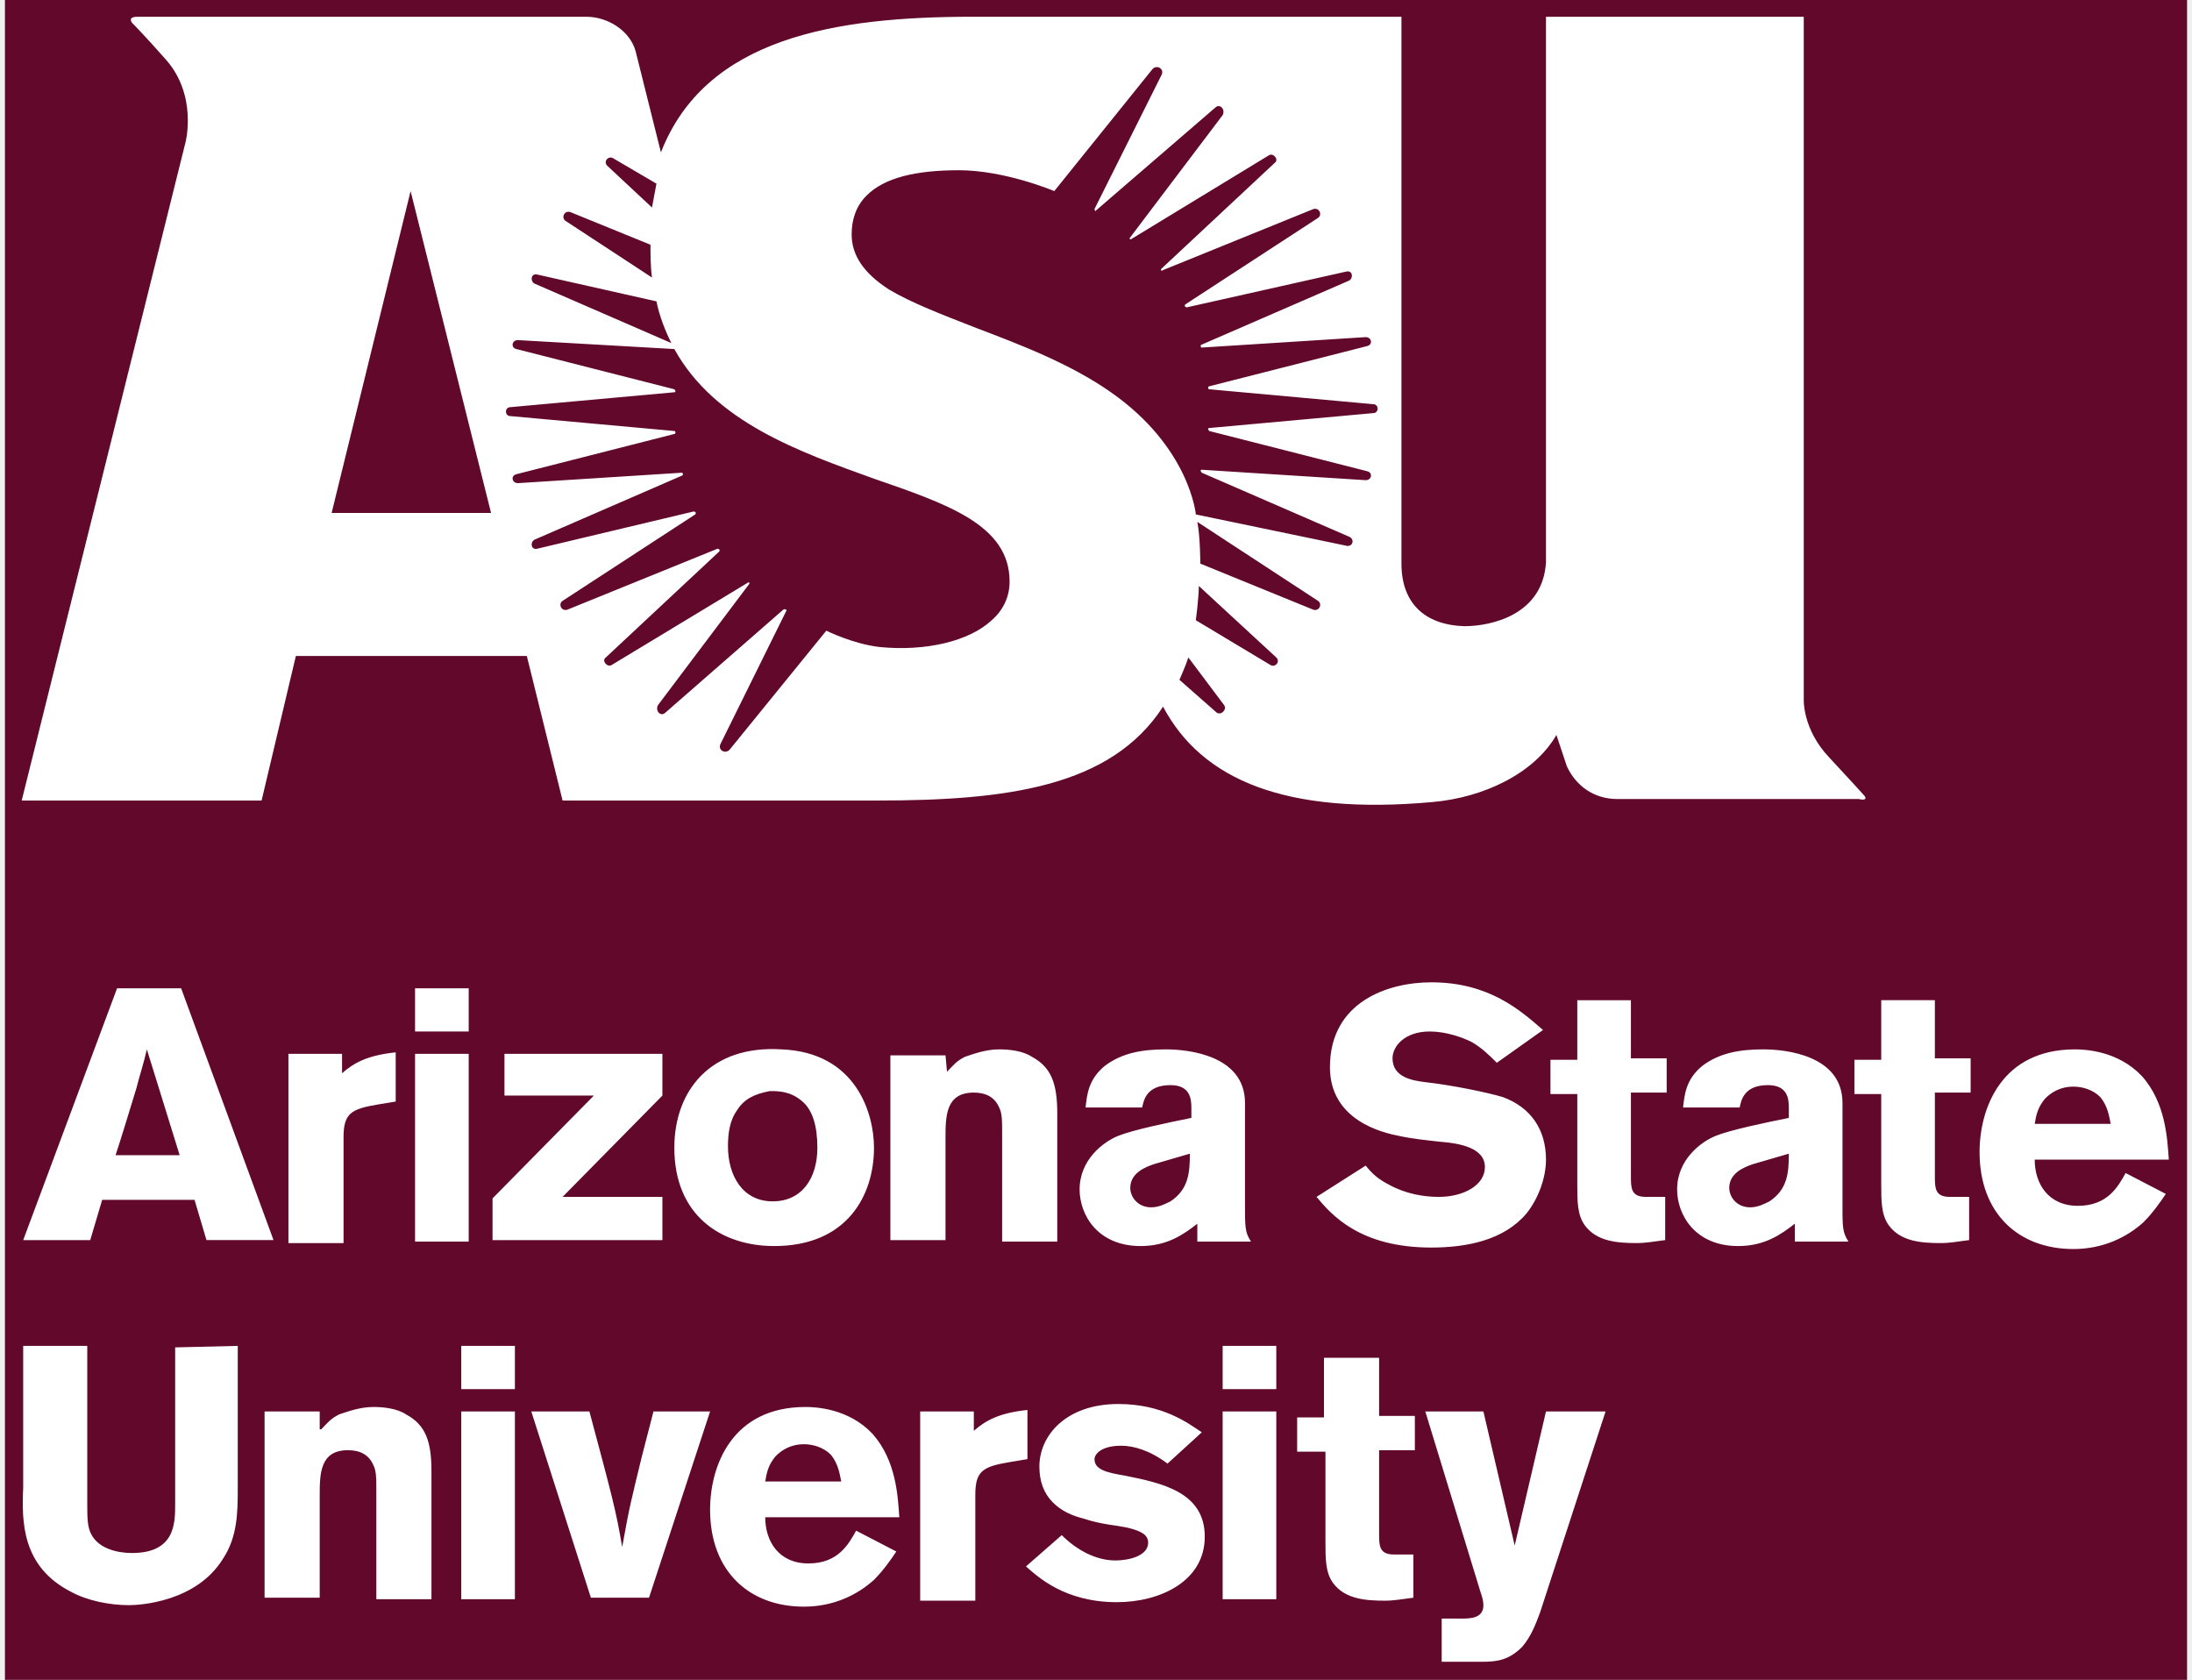
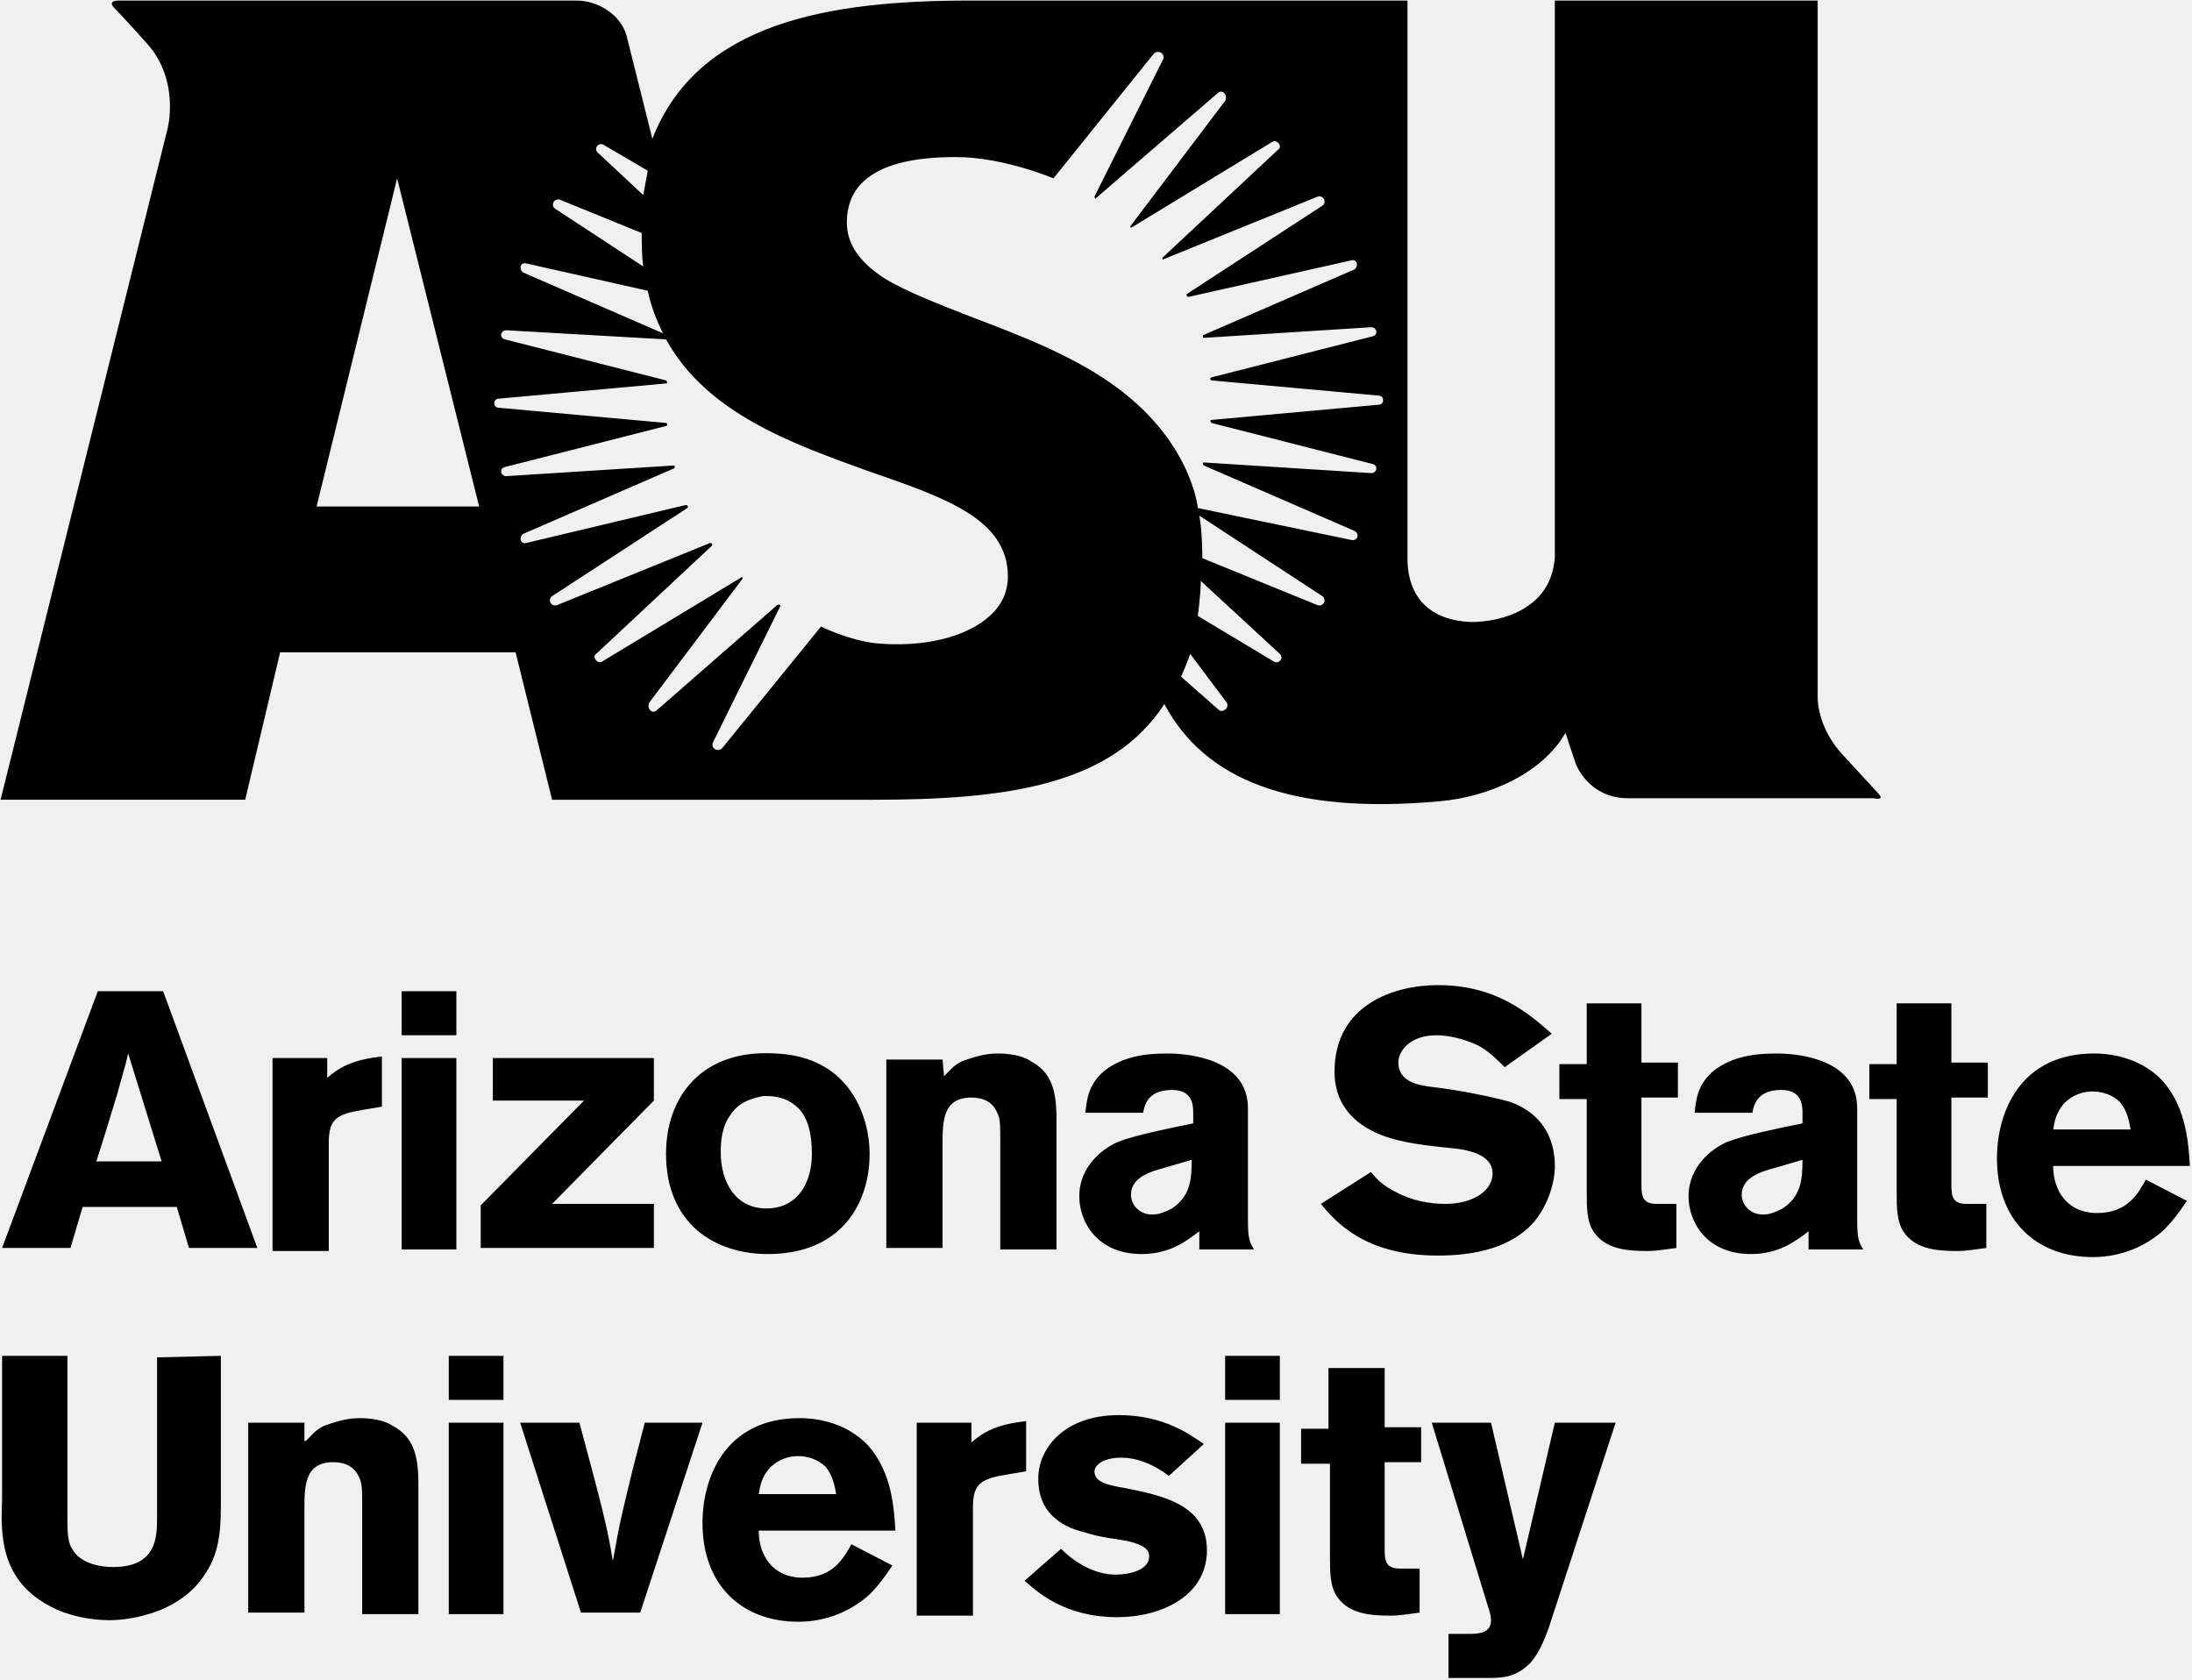
- <svg xmlns="http://www.w3.org/2000/svg" width="398" height="305" viewBox="-3 -3 404 311">
-   <g id="deeditor_bgCarrier" stroke-width="0">
-     <rect id="dee_c_e" x="-3" y="-3" width="404" height="311" rx="0" fill="#61082b" strokewidth="0" />
-   </g>
+ <svg xmlns="http://www.w3.org/2000/svg" width="398" height="305" viewBox="0 0 398 305">
  <g transform="translate(-1 -1)">
    <g transform="translate(0 179.31)">
-       <path d="M30.62 1.655l17.104 46.62H35.31l-2.207-7.447H16l-2.207 7.448H1.38l17.38-46.62H30.62zm-6.344 11.31c-.552 2.483-1.38 4.966-1.931 7.173-1.104 3.586-2.759 9.103-3.862 12.414h11.862l-6.07-19.586zm36.138 4.414c2.207-1.93 4.69-3.31 9.93-3.862v9.104l-3.31.551c-4.965.828-6.344 1.656-6.344 6.07v19.586H50.483V13.793h9.93v3.586zM73.93 1.655h9.931v8h-9.931v-8zm0 12.138h9.931v34.759h-9.931V13.793z" fill="#ffffff" />
-       <path d="M90.207 13.793L119.724 13.793 119.724 21.517 101.241 40.276 119.724 40.276 119.724 48.276 88.276 48.276 88.276 40.552 107.034 21.517 90.483 21.517 90.483 13.793z" fill="#ffffff" />
-       <path d="M158.897 31.172c0 8.828-4.966 18.207-18.483 18.207-9.655 0-18.483-5.517-18.483-18.207 0-10.482 6.62-19.034 19.862-18.206 13.793.551 17.104 11.862 17.104 18.206zm-25.38-6.896c-1.38 1.93-1.655 4.414-1.655 6.62 0 5.518 2.759 10.207 8.276 10.207 5.517 0 8.276-4.413 8.276-9.93 0-3.863-.828-6.897-2.759-8.552-2.207-1.931-4.414-1.931-6.069-1.931-2.758.551-4.69 1.379-6.069 3.586zm38.897-7.173c1.103-1.103 1.655-1.93 3.31-2.758 1.655-.552 3.862-1.38 6.345-1.38 1.931 0 4.414.276 6.069 1.38 3.586 1.93 4.69 4.965 4.69 10.483v23.724H182.62V28.966c0-3.035 0-4.138-.552-5.242-.828-1.93-2.483-2.758-4.69-2.758-5.241 0-5.241 4.413-5.241 8.551v18.759H161.93V14.069h10.207l.276 3.034zm25.655 6.621c.276-2.483.552-5.241 3.586-7.724 3.31-2.483 7.173-3.034 11.31-3.034 4.138 0 14.621 1.103 14.621 9.93v20.138c0 3.587.276 4.138 1.104 5.518h-9.931v-3.31c-2.483 1.93-5.518 4.137-10.483 4.137-8 0-11.31-5.793-11.31-10.482 0-5.518 4.413-8.828 7.172-9.931 2.759-1.104 9.38-2.483 13.517-3.31v-1.932c0-1.655-.276-4.138-3.862-4.138-4.414 0-4.965 2.759-5.241 4.138h-10.483zm12.69 10.483c-1.656.552-4.414 1.655-4.414 4.414 0 1.655 1.38 3.586 3.862 3.586 1.38 0 2.483-.552 3.586-1.104 3.31-2.206 3.586-5.24 3.586-8.827l-6.62 1.93zm39.172.276c1.103 1.38 2.207 2.483 4.414 3.586 3.034 1.655 6.345 2.207 9.103 2.207 4.69 0 8.552-2.207 8.552-5.517 0-3.587-4.69-4.414-8.276-4.69-2.483-.276-5.241-.552-7.724-1.103-2.759-.552-12.69-2.76-12.69-12.69C243.31 4.138 254.07.552 262.07.552c10.759 0 16.552 5.241 20.69 8.827l-8.552 6.07c-1.38-1.38-2.759-2.76-4.69-3.863-1.655-.827-4.69-1.93-7.724-1.93-4.69 0-6.896 2.758-6.896 4.965 0 3.586 3.862 4.138 6.069 4.413 4.965.552 11.586 1.932 14.344 2.76 5.242 1.93 8 6.068 8 11.585 0 3.31-1.379 7.173-3.586 9.931-4.138 4.966-11.034 6.345-17.655 6.345-13.241 0-18.483-6.069-21.241-9.38l9.103-5.792zm38.897-30.62h10.206V14.62h6.621v6.345h-6.62v15.448c0 2.207 0 3.862 2.758 3.862h3.586v8c-2.207.276-3.586.552-5.241.552-3.586 0-7.448-.276-9.655-3.31-1.38-1.932-1.38-4.415-1.38-7.725V21.241h-4.965v-6.344h4.965V3.862h-.275zm19.862 19.861c.276-2.483.551-5.241 3.586-7.724 3.31-2.483 7.172-3.034 11.31-3.034 4.138 0 14.62 1.103 14.62 9.93v20.138c0 3.587.277 4.138 1.104 5.518h-9.93v-3.31c-2.483 1.93-5.518 4.137-10.483 4.137-8 0-11.31-5.793-11.31-10.482 0-5.518 4.413-8.828 7.172-9.931 2.758-1.104 9.379-2.483 13.517-3.31v-1.932c0-1.655-.276-4.138-3.862-4.138-4.414 0-4.966 2.759-5.242 4.138H308.69zm12.965 10.483c-1.655.552-4.414 1.655-4.414 4.414 0 1.655 1.38 3.586 3.862 3.586 1.38 0 2.483-.552 3.587-1.104 3.31-2.206 3.586-5.24 3.586-8.827l-6.62 1.93zm23.448-30.345h10.207v10.759h6.621v6.345h-6.62v15.448c0 2.207 0 3.862 2.758 3.862h3.586v8c-2.207.276-3.586.552-5.241.552-3.586 0-7.448-.276-9.655-3.31-1.38-1.932-1.38-4.415-1.38-7.725V21.241h-4.965v-6.344h4.965V3.862h-.276zm52.966 35.862c-1.103 1.655-2.483 3.586-4.138 5.242-3.034 2.758-7.448 4.965-12.965 4.965-10.207 0-17.38-6.62-17.38-17.931 0-8.276 4.138-19.034 17.655-19.034 1.931 0 8 .275 12.414 4.965 4.414 4.966 4.69 11.586 4.966 15.448h-24.828c0 4.414 2.483 8.552 8 8.552 5.517 0 7.448-3.586 8.828-6.069l7.448 3.862zM387.862 26.76c-.276-1.38-.552-3.31-1.931-4.966-1.38-1.38-3.31-1.93-4.965-1.93-2.483 0-4.138 1.103-5.242 2.206-1.38 1.655-1.655 3.034-1.93 4.69h14.068z" fill="#ffffff" />
+       <path d="M30.62 1.655l17.104 46.62H35.31l-2.207-7.447H16l-2.207 7.448H1.38l17.38-46.62H30.62zm-6.344 11.31c-.552 2.483-1.38 4.966-1.931 7.173-1.104 3.586-2.759 9.103-3.862 12.414h11.862l-6.07-19.586zm36.138 4.414c2.207-1.93 4.69-3.31 9.93-3.862v9.104l-3.31.551c-4.965.828-6.344 1.656-6.344 6.07v19.586H50.483V13.793h9.93v3.586zM73.93 1.655h9.931v8h-9.931v-8zm0 12.138h9.931v34.759h-9.931V13.793z" />
+       <path d="M90.207 13.793L119.724 13.793 119.724 21.517 101.241 40.276 119.724 40.276 119.724 48.276 88.276 48.276 88.276 40.552 107.034 21.517 90.483 21.517 90.483 13.793z" />
+       <path d="M158.897 31.172c0 8.828-4.966 18.207-18.483 18.207-9.655 0-18.483-5.517-18.483-18.207 0-10.482 6.62-19.034 19.862-18.206 13.793.551 17.104 11.862 17.104 18.206zm-25.38-6.896c-1.38 1.93-1.655 4.414-1.655 6.62 0 5.518 2.759 10.207 8.276 10.207 5.517 0 8.276-4.413 8.276-9.93 0-3.863-.828-6.897-2.759-8.552-2.207-1.931-4.414-1.931-6.069-1.931-2.758.551-4.69 1.379-6.069 3.586zm38.897-7.173c1.103-1.103 1.655-1.93 3.31-2.758 1.655-.552 3.862-1.38 6.345-1.38 1.931 0 4.414.276 6.069 1.38 3.586 1.93 4.69 4.965 4.69 10.483v23.724H182.62V28.966c0-3.035 0-4.138-.552-5.242-.828-1.93-2.483-2.758-4.69-2.758-5.241 0-5.241 4.413-5.241 8.551v18.759H161.93V14.069h10.207l.276 3.034zm25.655 6.621c.276-2.483.552-5.241 3.586-7.724 3.31-2.483 7.173-3.034 11.31-3.034 4.138 0 14.621 1.103 14.621 9.93v20.138c0 3.587.276 4.138 1.104 5.518h-9.931v-3.31c-2.483 1.93-5.518 4.137-10.483 4.137-8 0-11.31-5.793-11.31-10.482 0-5.518 4.413-8.828 7.172-9.931 2.759-1.104 9.38-2.483 13.517-3.31v-1.932c0-1.655-.276-4.138-3.862-4.138-4.414 0-4.965 2.759-5.241 4.138h-10.483zm12.69 10.483c-1.656.552-4.414 1.655-4.414 4.414 0 1.655 1.38 3.586 3.862 3.586 1.38 0 2.483-.552 3.586-1.104 3.31-2.206 3.586-5.24 3.586-8.827l-6.62 1.93zm39.172.276c1.103 1.38 2.207 2.483 4.414 3.586 3.034 1.655 6.345 2.207 9.103 2.207 4.69 0 8.552-2.207 8.552-5.517 0-3.587-4.69-4.414-8.276-4.69-2.483-.276-5.241-.552-7.724-1.103-2.759-.552-12.69-2.76-12.69-12.69C243.31 4.138 254.07.552 262.07.552c10.759 0 16.552 5.241 20.69 8.827l-8.552 6.07c-1.38-1.38-2.759-2.76-4.69-3.863-1.655-.827-4.69-1.93-7.724-1.93-4.69 0-6.896 2.758-6.896 4.965 0 3.586 3.862 4.138 6.069 4.413 4.965.552 11.586 1.932 14.344 2.76 5.242 1.93 8 6.068 8 11.585 0 3.31-1.379 7.173-3.586 9.931-4.138 4.966-11.034 6.345-17.655 6.345-13.241 0-18.483-6.069-21.241-9.38l9.103-5.792zm38.897-30.62h10.206V14.62h6.621v6.345h-6.62v15.448c0 2.207 0 3.862 2.758 3.862h3.586v8c-2.207.276-3.586.552-5.241.552-3.586 0-7.448-.276-9.655-3.31-1.38-1.932-1.38-4.415-1.38-7.725V21.241h-4.965v-6.344h4.965V3.862h-.275zm19.862 19.861c.276-2.483.551-5.241 3.586-7.724 3.31-2.483 7.172-3.034 11.31-3.034 4.138 0 14.62 1.103 14.62 9.93v20.138c0 3.587.277 4.138 1.104 5.518h-9.93v-3.31c-2.483 1.93-5.518 4.137-10.483 4.137-8 0-11.31-5.793-11.31-10.482 0-5.518 4.413-8.828 7.172-9.931 2.758-1.104 9.379-2.483 13.517-3.31v-1.932c0-1.655-.276-4.138-3.862-4.138-4.414 0-4.966 2.759-5.242 4.138H308.69zm12.965 10.483c-1.655.552-4.414 1.655-4.414 4.414 0 1.655 1.38 3.586 3.862 3.586 1.38 0 2.483-.552 3.587-1.104 3.31-2.206 3.586-5.24 3.586-8.827l-6.62 1.93zm23.448-30.345h10.207v10.759h6.621v6.345h-6.62v15.448c0 2.207 0 3.862 2.758 3.862h3.586v8c-2.207.276-3.586.552-5.241.552-3.586 0-7.448-.276-9.655-3.31-1.38-1.932-1.38-4.415-1.38-7.725V21.241h-4.965v-6.344h4.965V3.862h-.276zm52.966 35.862c-1.103 1.655-2.483 3.586-4.138 5.242-3.034 2.758-7.448 4.965-12.965 4.965-10.207 0-17.38-6.62-17.38-17.931 0-8.276 4.138-19.034 17.655-19.034 1.931 0 8 .275 12.414 4.965 4.414 4.966 4.69 11.586 4.966 15.448h-24.828c0 4.414 2.483 8.552 8 8.552 5.517 0 7.448-3.586 8.828-6.069l7.448 3.862zM387.862 26.76c-.276-1.38-.552-3.31-1.931-4.966-1.38-1.38-3.31-1.93-4.965-1.93-2.483 0-4.138 1.103-5.242 2.206-1.38 1.655-1.655 3.034-1.93 4.69h14.068z" />
      <g>
-         <path d="M41.103 67.862V94.07c0 4.414 0 9.103-2.758 13.241-4.966 8-15.448 8.552-17.38 8.552-3.586 0-7.724-.828-10.758-2.483-9.104-4.69-9.104-12.965-8.828-19.31V67.862h11.862v29.241c0 2.483 0 4.414.828 5.794 1.38 2.482 4.69 3.31 7.448 3.31 8 0 8-5.517 8-9.104V68.138l11.586-.276zM56.552 83.31c1.103-1.103 1.655-1.93 3.31-2.758 1.655-.552 3.862-1.38 6.345-1.38 1.93 0 4.414.276 6.069 1.38 3.586 1.93 4.69 4.965 4.69 10.482v23.725H66.759V95.172c0-3.034 0-4.138-.552-5.241-.828-1.931-2.483-2.759-4.69-2.759-5.241 0-5.241 4.414-5.241 8.552v18.759H46.069V80h10.207v3.31h.276zm25.93-15.448h9.932v8h-9.931v-8zm0 12.138h9.932v34.759h-9.931V80zm12.966 0h10.759c4.138 15.448 4.965 18.483 6.069 25.103 1.38-7.724 1.655-8.551 3.586-16.551L118.07 80h10.483l-11.31 34.483h-10.76L95.449 80zm67.586 25.931c-1.103 1.655-2.482 3.586-4.137 5.241-3.035 2.759-7.449 4.966-12.966 4.966-10.207 0-17.38-6.62-17.38-17.931 0-8.276 4.139-19.035 17.656-19.035 1.93 0 8 .276 12.414 4.966 4.413 4.965 4.69 11.586 4.965 15.448H138.76c0 4.414 2.482 8.552 8 8.552 5.517 0 7.448-3.586 8.827-6.069l7.448 3.862zm-10.206-12.965c-.276-1.38-.552-3.31-1.931-4.966-1.38-1.38-3.31-1.931-4.966-1.931-2.483 0-4.138 1.103-5.241 2.207-1.38 1.655-1.656 3.034-1.931 4.69h14.069zm24.551-9.38c2.207-1.93 4.69-3.31 9.931-3.862v9.104l-3.31.551c-4.966.828-6.345 1.655-6.345 6.07v19.585h-10.207V80h9.931v3.586zm16.276 19.31c2.759 2.76 6.345 4.69 9.931 4.69 2.483 0 6.07-.827 6.07-3.31 0-1.104-.828-1.655-1.38-1.931-1.655-.828-3.862-1.104-5.793-1.38-1.655-.275-3.035-.551-4.69-1.103-2.207-.552-4.138-1.38-5.793-3.034-1.655-1.656-2.483-3.862-2.483-6.621 0-5.793 4.966-11.586 14.62-11.586 8.277 0 12.966 3.586 15.45 5.241l-6.346 5.793c-3.31-2.483-6.344-3.31-8.551-3.31-3.862 0-4.966 1.655-4.966 2.483 0 1.93 2.207 2.482 5.517 3.034 6.897 1.38 14.897 3.035 14.897 11.31 0 8.276-8.276 12.138-16.276 12.138-9.655 0-14.62-4.69-16.828-6.62l6.621-5.793zm29.793-35.034h9.931v8h-9.93v-8zm0 12.138h9.931v34.759h-9.93V80zm18.759-9.931h10.207v10.759h6.62v6.344h-6.62v15.449c0 2.207 0 3.862 2.758 3.862h3.587v8c-2.207.276-3.587.551-5.242.551-3.586 0-7.448-.275-9.655-3.31-1.38-1.93-1.38-4.414-1.38-7.724V87.448h-5.24v-6.345h4.965V70.07zM294.345 80l-12.138 37.241c-.828 2.207-1.655 4.414-3.31 6.345-2.483 2.483-4.69 2.759-7.449 2.759H264v-8h3.586c1.655 0 4.138 0 4.138-2.483 0-.828-.276-1.655-.552-2.483L260.966 80h10.758l5.793 24.828L283.31 80h11.035z" fill="#ffffff" />
+         <path d="M41.103 67.862V94.07c0 4.414 0 9.103-2.758 13.241-4.966 8-15.448 8.552-17.38 8.552-3.586 0-7.724-.828-10.758-2.483-9.104-4.69-9.104-12.965-8.828-19.31V67.862h11.862v29.241c0 2.483 0 4.414.828 5.794 1.38 2.482 4.69 3.31 7.448 3.31 8 0 8-5.517 8-9.104V68.138l11.586-.276zM56.552 83.31c1.103-1.103 1.655-1.93 3.31-2.758 1.655-.552 3.862-1.38 6.345-1.38 1.93 0 4.414.276 6.069 1.38 3.586 1.93 4.69 4.965 4.69 10.482v23.725H66.759V95.172c0-3.034 0-4.138-.552-5.241-.828-1.931-2.483-2.759-4.69-2.759-5.241 0-5.241 4.414-5.241 8.552v18.759H46.069V80h10.207v3.31h.276zm25.93-15.448h9.932v8h-9.931v-8zm0 12.138h9.932v34.759h-9.931V80zm12.966 0h10.759c4.138 15.448 4.965 18.483 6.069 25.103 1.38-7.724 1.655-8.551 3.586-16.551L118.07 80h10.483l-11.31 34.483h-10.76L95.449 80zm67.586 25.931c-1.103 1.655-2.482 3.586-4.137 5.241-3.035 2.759-7.449 4.966-12.966 4.966-10.207 0-17.38-6.62-17.38-17.931 0-8.276 4.139-19.035 17.656-19.035 1.93 0 8 .276 12.414 4.966 4.413 4.965 4.69 11.586 4.965 15.448H138.76c0 4.414 2.482 8.552 8 8.552 5.517 0 7.448-3.586 8.827-6.069l7.448 3.862zm-10.206-12.965c-.276-1.38-.552-3.31-1.931-4.966-1.38-1.38-3.31-1.931-4.966-1.931-2.483 0-4.138 1.103-5.241 2.207-1.38 1.655-1.656 3.034-1.931 4.69h14.069zm24.551-9.38c2.207-1.93 4.69-3.31 9.931-3.862v9.104l-3.31.551c-4.966.828-6.345 1.655-6.345 6.07v19.585h-10.207V80h9.931v3.586zm16.276 19.31c2.759 2.76 6.345 4.69 9.931 4.69 2.483 0 6.07-.827 6.07-3.31 0-1.104-.828-1.655-1.38-1.931-1.655-.828-3.862-1.104-5.793-1.38-1.655-.275-3.035-.551-4.69-1.103-2.207-.552-4.138-1.38-5.793-3.034-1.655-1.656-2.483-3.862-2.483-6.621 0-5.793 4.966-11.586 14.62-11.586 8.277 0 12.966 3.586 15.45 5.241l-6.346 5.793c-3.31-2.483-6.344-3.31-8.551-3.31-3.862 0-4.966 1.655-4.966 2.483 0 1.93 2.207 2.482 5.517 3.034 6.897 1.38 14.897 3.035 14.897 11.31 0 8.276-8.276 12.138-16.276 12.138-9.655 0-14.62-4.69-16.828-6.62l6.621-5.793zm29.793-35.034h9.931v8h-9.93v-8zm0 12.138h9.931v34.759h-9.93V80zm18.759-9.931h10.207v10.759h6.62v6.344h-6.62v15.449c0 2.207 0 3.862 2.758 3.862h3.587v8c-2.207.276-3.587.551-5.242.551-3.586 0-7.448-.275-9.655-3.31-1.38-1.93-1.38-4.414-1.38-7.724V87.448h-5.24v-6.345h4.965V70.07zM294.345 80l-12.138 37.241c-.828 2.207-1.655 4.414-3.31 6.345-2.483 2.483-4.69 2.759-7.449 2.759H264v-8h3.586c1.655 0 4.138 0 4.138-2.483 0-.828-.276-1.655-.552-2.483L260.966 80h10.758l5.793 24.828L283.31 80h11.035z" />
      </g>
    </g>
-     <path d="M335.724 138.207c-4.965-5.241-4.69-10.759-4.69-10.759V1.103H283.31V102.07c-.551 9.655-9.93 11.862-15.172 11.862-7.448-.276-11.586-4.414-11.586-11.586V1.103H209.93h-32.828c-25.379 0-49.379 3.863-57.655 25.104l-4.69-18.759c-1.103-3.862-5.24-6.345-9.103-6.345H22.621c-1.104 0-1.655.276-1.104 1.104 0 0 2.207 2.207 6.345 6.896 5.793 6.621 3.586 15.173 3.586 15.173L1.103 146.206h44.414l6.345-26.758h42.759l6.62 26.759h58.207c24 0 43.31-2.483 52.966-17.38 7.172 13.518 22.62 20.139 49.93 17.656 9.38-.828 18.76-5.242 22.897-12.414l1.931 5.793c1.656 3.586 4.966 6.069 9.38 6.069h44.69c1.103.276 1.655 0 .827-.828 0 0-2.483-2.758-6.345-6.896zM110.621 27.31l8 4.69c-.276 1.38-.552 3.034-.828 4.414l-8.276-7.724c-.827-.828.276-1.931 1.104-1.38zm-8 9.931l14.896 6.07c0 1.655 0 4.137.276 6.068l-16-10.482c-.827-.552-.276-1.931.828-1.656zm-6.07 11.587l22.07 4.965c.551 2.759 1.655 5.517 2.758 7.724L96 50.483c-.828-.552-.552-1.931.552-1.655zM58.484 92.966l14.62-59.587L88 92.966H58.483zm122.207 19.862c-4.138 3.862-12.138 5.793-20.69 4.965-4.966-.552-9.931-3.034-9.931-3.034l-17.931 22.069c-.828.827-2.207 0-1.655-1.104l12.138-24.552c.276-.275-.276-.551-.552-.275l-21.793 19.034c-.828.828-1.931-.276-1.38-1.38l16.828-22.344c.276-.276 0-.552-.276-.276l-25.103 15.172c-.828.552-1.931-.827-1.104-1.379l20.966-19.586c.276-.276 0-.552-.276-.552l-27.862 11.31c-1.103.276-1.655-1.103-.828-1.655l24.552-16c.276-.275 0-.551-.276-.551l-28.965 6.896c-1.104.276-1.38-1.103-.552-1.655l27.31-11.862c.276 0 .276-.552 0-.552l-30.344 1.931c-1.104 0-1.38-1.379-.276-1.655l29.241-7.448c.276 0 .276-.552 0-.552l-30.345-2.759c-1.103 0-1.103-1.655 0-1.655l30.345-2.758c.276 0 .276-.276 0-.552L92.69 62.621c-1.104-.276-.828-1.655.276-1.655l28.965 1.655c7.448 13.517 23.172 19.034 36.966 24C172.414 91.31 184 95.172 184 105.655c0 2.759-1.103 5.242-3.31 7.173zm41.655 17.103l-6.897-6.069s1.104-2.483 1.655-4.138l6.621 8.828c.552.827-.552 1.93-1.38 1.379zm9.93-8.828l-13.792-8.275s.551-4.138.551-6.345l14.345 13.241c.828.828-.276 1.931-1.103 1.38zm8-10.206l-20.965-8.552s0-4.966-.551-7.724l22.344 14.62c.828.552.276 1.931-.827 1.656zm11.035-36.414l-30.344 2.758c-.276 0-.276.276 0 .552l29.24 7.448c1.104.276.828 1.656-.275 1.656l-30.345-1.931c-.276 0-.276.275 0 .551l27.31 11.862c1.104.552.552 1.931-.551 1.655l-27.862-5.793s-1.104-12.413-15.724-22.62c-7.449-5.242-16.828-8.828-24.828-11.862-6.345-2.483-12.138-4.69-16.276-7.173-4.69-3.034-6.896-6.345-6.896-10.207 0-2.758.827-5.241 2.758-7.172 3.31-3.31 9.104-4.69 17.104-4.69 8.551 0 17.655 3.862 17.655 3.862l18.207-22.62c.827-.828 2.207 0 1.655 1.103L199.724 36.69c0 .276.276.551.276.276l22.069-19.035c.828-.828 1.931.276 1.38 1.38l-17.104 22.62c-.276.276 0 .552.276.276L232 26.759c.828-.552 1.931.827 1.103 1.379l-20.965 19.586c-.276.276 0 .552.276.276l27.862-11.31c1.103-.276 1.655 1.103.827 1.655l-24.551 16c-.276.276 0 .552.276.552l29.517-6.621c1.103-.276 1.38 1.103.552 1.655l-27.31 11.862c-.277 0-.277.552 0 .552l30.344-1.931c1.103 0 1.38 1.38.276 1.655l-29.241 7.448c-.276 0-.276.552 0 .552l30.344 2.759c1.104 0 1.104 1.655 0 1.655z" fill="#ffffff" />
+     <path d="M335.724 138.207c-4.965-5.241-4.69-10.759-4.69-10.759V1.103H283.31V102.07c-.551 9.655-9.93 11.862-15.172 11.862-7.448-.276-11.586-4.414-11.586-11.586V1.103H209.93h-32.828c-25.379 0-49.379 3.863-57.655 25.104l-4.69-18.759c-1.103-3.862-5.24-6.345-9.103-6.345H22.621c-1.104 0-1.655.276-1.104 1.104 0 0 2.207 2.207 6.345 6.896 5.793 6.621 3.586 15.173 3.586 15.173L1.103 146.206h44.414l6.345-26.758h42.759l6.62 26.759h58.207c24 0 43.31-2.483 52.966-17.38 7.172 13.518 22.62 20.139 49.93 17.656 9.38-.828 18.76-5.242 22.897-12.414l1.931 5.793c1.656 3.586 4.966 6.069 9.38 6.069h44.69c1.103.276 1.655 0 .827-.828 0 0-2.483-2.758-6.345-6.896zM110.621 27.31l8 4.69c-.276 1.38-.552 3.034-.828 4.414l-8.276-7.724c-.827-.828.276-1.931 1.104-1.38zm-8 9.931l14.896 6.07c0 1.655 0 4.137.276 6.068l-16-10.482c-.827-.552-.276-1.931.828-1.656zm-6.07 11.587l22.07 4.965c.551 2.759 1.655 5.517 2.758 7.724L96 50.483c-.828-.552-.552-1.931.552-1.655zM58.484 92.966l14.62-59.587L88 92.966H58.483zm122.207 19.862c-4.138 3.862-12.138 5.793-20.69 4.965-4.966-.552-9.931-3.034-9.931-3.034l-17.931 22.069c-.828.827-2.207 0-1.655-1.104l12.138-24.552c.276-.275-.276-.551-.552-.275l-21.793 19.034c-.828.828-1.931-.276-1.38-1.38l16.828-22.344c.276-.276 0-.552-.276-.276l-25.103 15.172c-.828.552-1.931-.827-1.104-1.379l20.966-19.586c.276-.276 0-.552-.276-.552l-27.862 11.31c-1.103.276-1.655-1.103-.828-1.655l24.552-16c.276-.275 0-.551-.276-.551l-28.965 6.896c-1.104.276-1.38-1.103-.552-1.655l27.31-11.862c.276 0 .276-.552 0-.552l-30.344 1.931c-1.104 0-1.38-1.379-.276-1.655l29.241-7.448c.276 0 .276-.552 0-.552l-30.345-2.759c-1.103 0-1.103-1.655 0-1.655l30.345-2.758c.276 0 .276-.276 0-.552L92.69 62.621c-1.104-.276-.828-1.655.276-1.655l28.965 1.655c7.448 13.517 23.172 19.034 36.966 24C172.414 91.31 184 95.172 184 105.655c0 2.759-1.103 5.242-3.31 7.173zm41.655 17.103l-6.897-6.069s1.104-2.483 1.655-4.138l6.621 8.828c.552.827-.552 1.93-1.38 1.379zm9.93-8.828l-13.792-8.275s.551-4.138.551-6.345l14.345 13.241c.828.828-.276 1.931-1.103 1.38zm8-10.206l-20.965-8.552s0-4.966-.551-7.724l22.344 14.62c.828.552.276 1.931-.827 1.656zm11.035-36.414l-30.344 2.758c-.276 0-.276.276 0 .552l29.24 7.448c1.104.276.828 1.656-.275 1.656l-30.345-1.931c-.276 0-.276.275 0 .551l27.31 11.862c1.104.552.552 1.931-.551 1.655l-27.862-5.793s-1.104-12.413-15.724-22.62c-7.449-5.242-16.828-8.828-24.828-11.862-6.345-2.483-12.138-4.69-16.276-7.173-4.69-3.034-6.896-6.345-6.896-10.207 0-2.758.827-5.241 2.758-7.172 3.31-3.31 9.104-4.69 17.104-4.69 8.551 0 17.655 3.862 17.655 3.862l18.207-22.62c.827-.828 2.207 0 1.655 1.103L199.724 36.69c0 .276.276.551.276.276l22.069-19.035c.828-.828 1.931.276 1.38 1.38l-17.104 22.62c-.276.276 0 .552.276.276L232 26.759c.828-.552 1.931.827 1.103 1.379l-20.965 19.586c-.276.276 0 .552.276.276l27.862-11.31c1.103-.276 1.655 1.103.827 1.655l-24.551 16c-.276.276 0 .552.276.552l29.517-6.621c1.103-.276 1.38 1.103.552 1.655l-27.31 11.862c-.277 0-.277.552 0 .552l30.344-1.931c1.103 0 1.38 1.38.276 1.655l-29.241 7.448c-.276 0-.276.552 0 .552l30.344 2.759c1.104 0 1.104 1.655 0 1.655z" />
  </g>
</svg>
